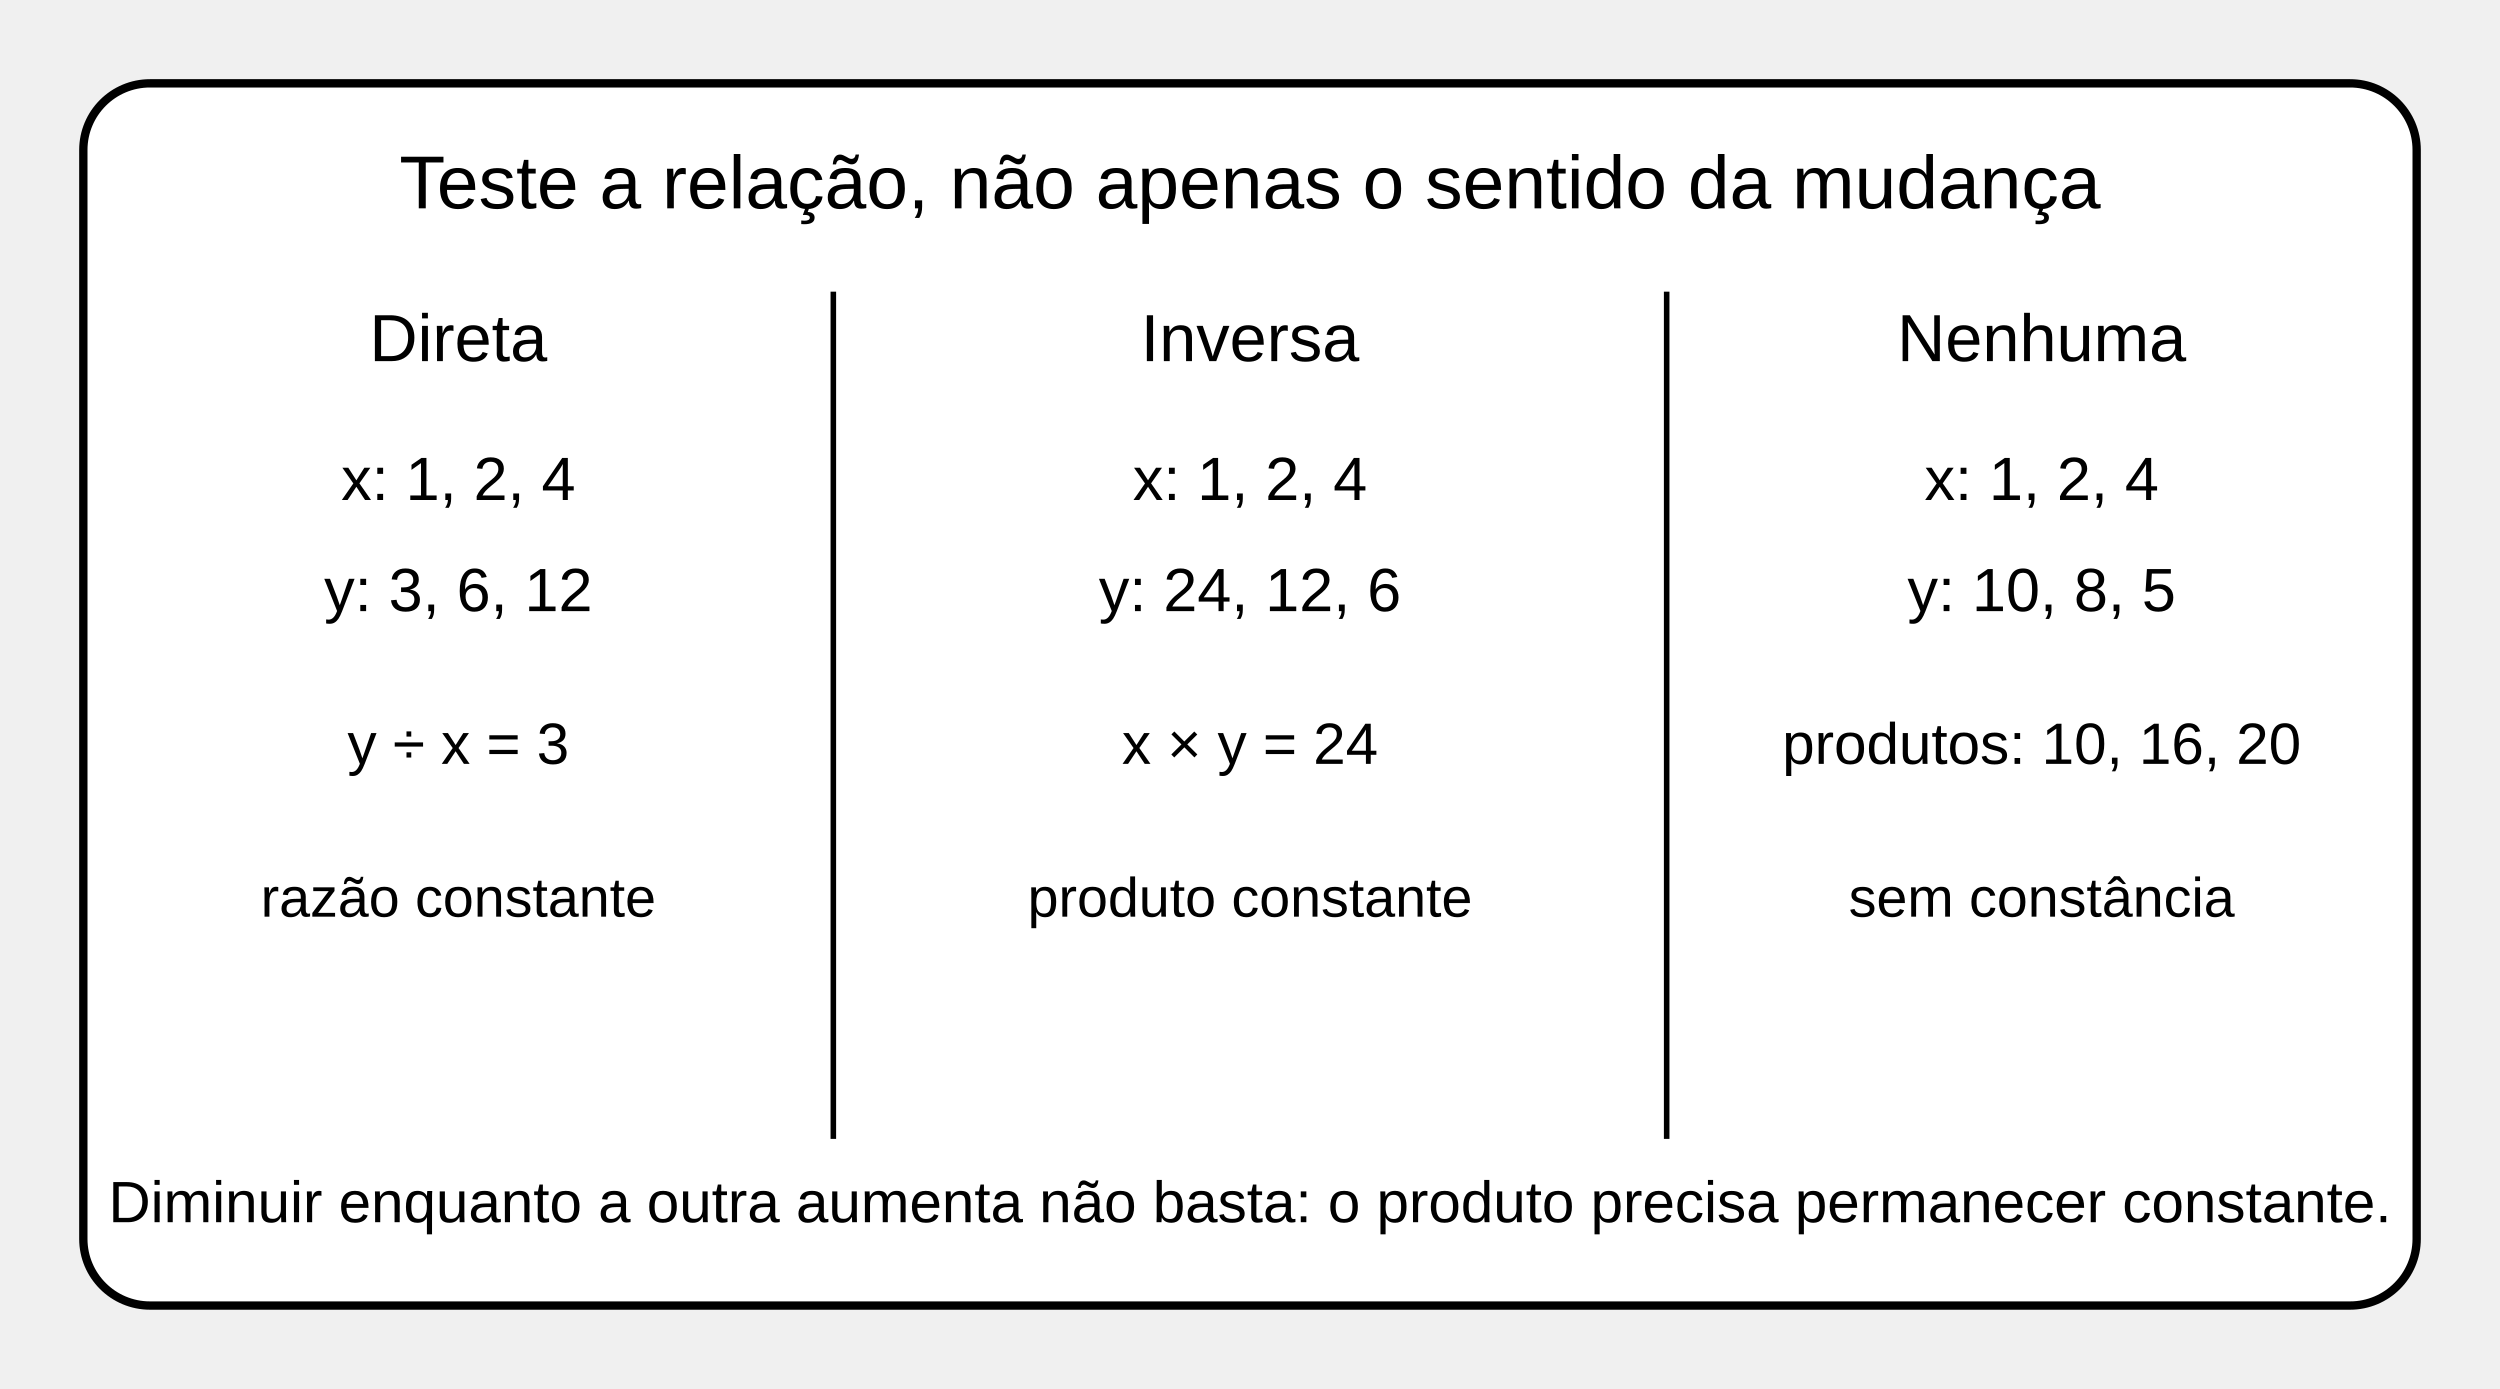
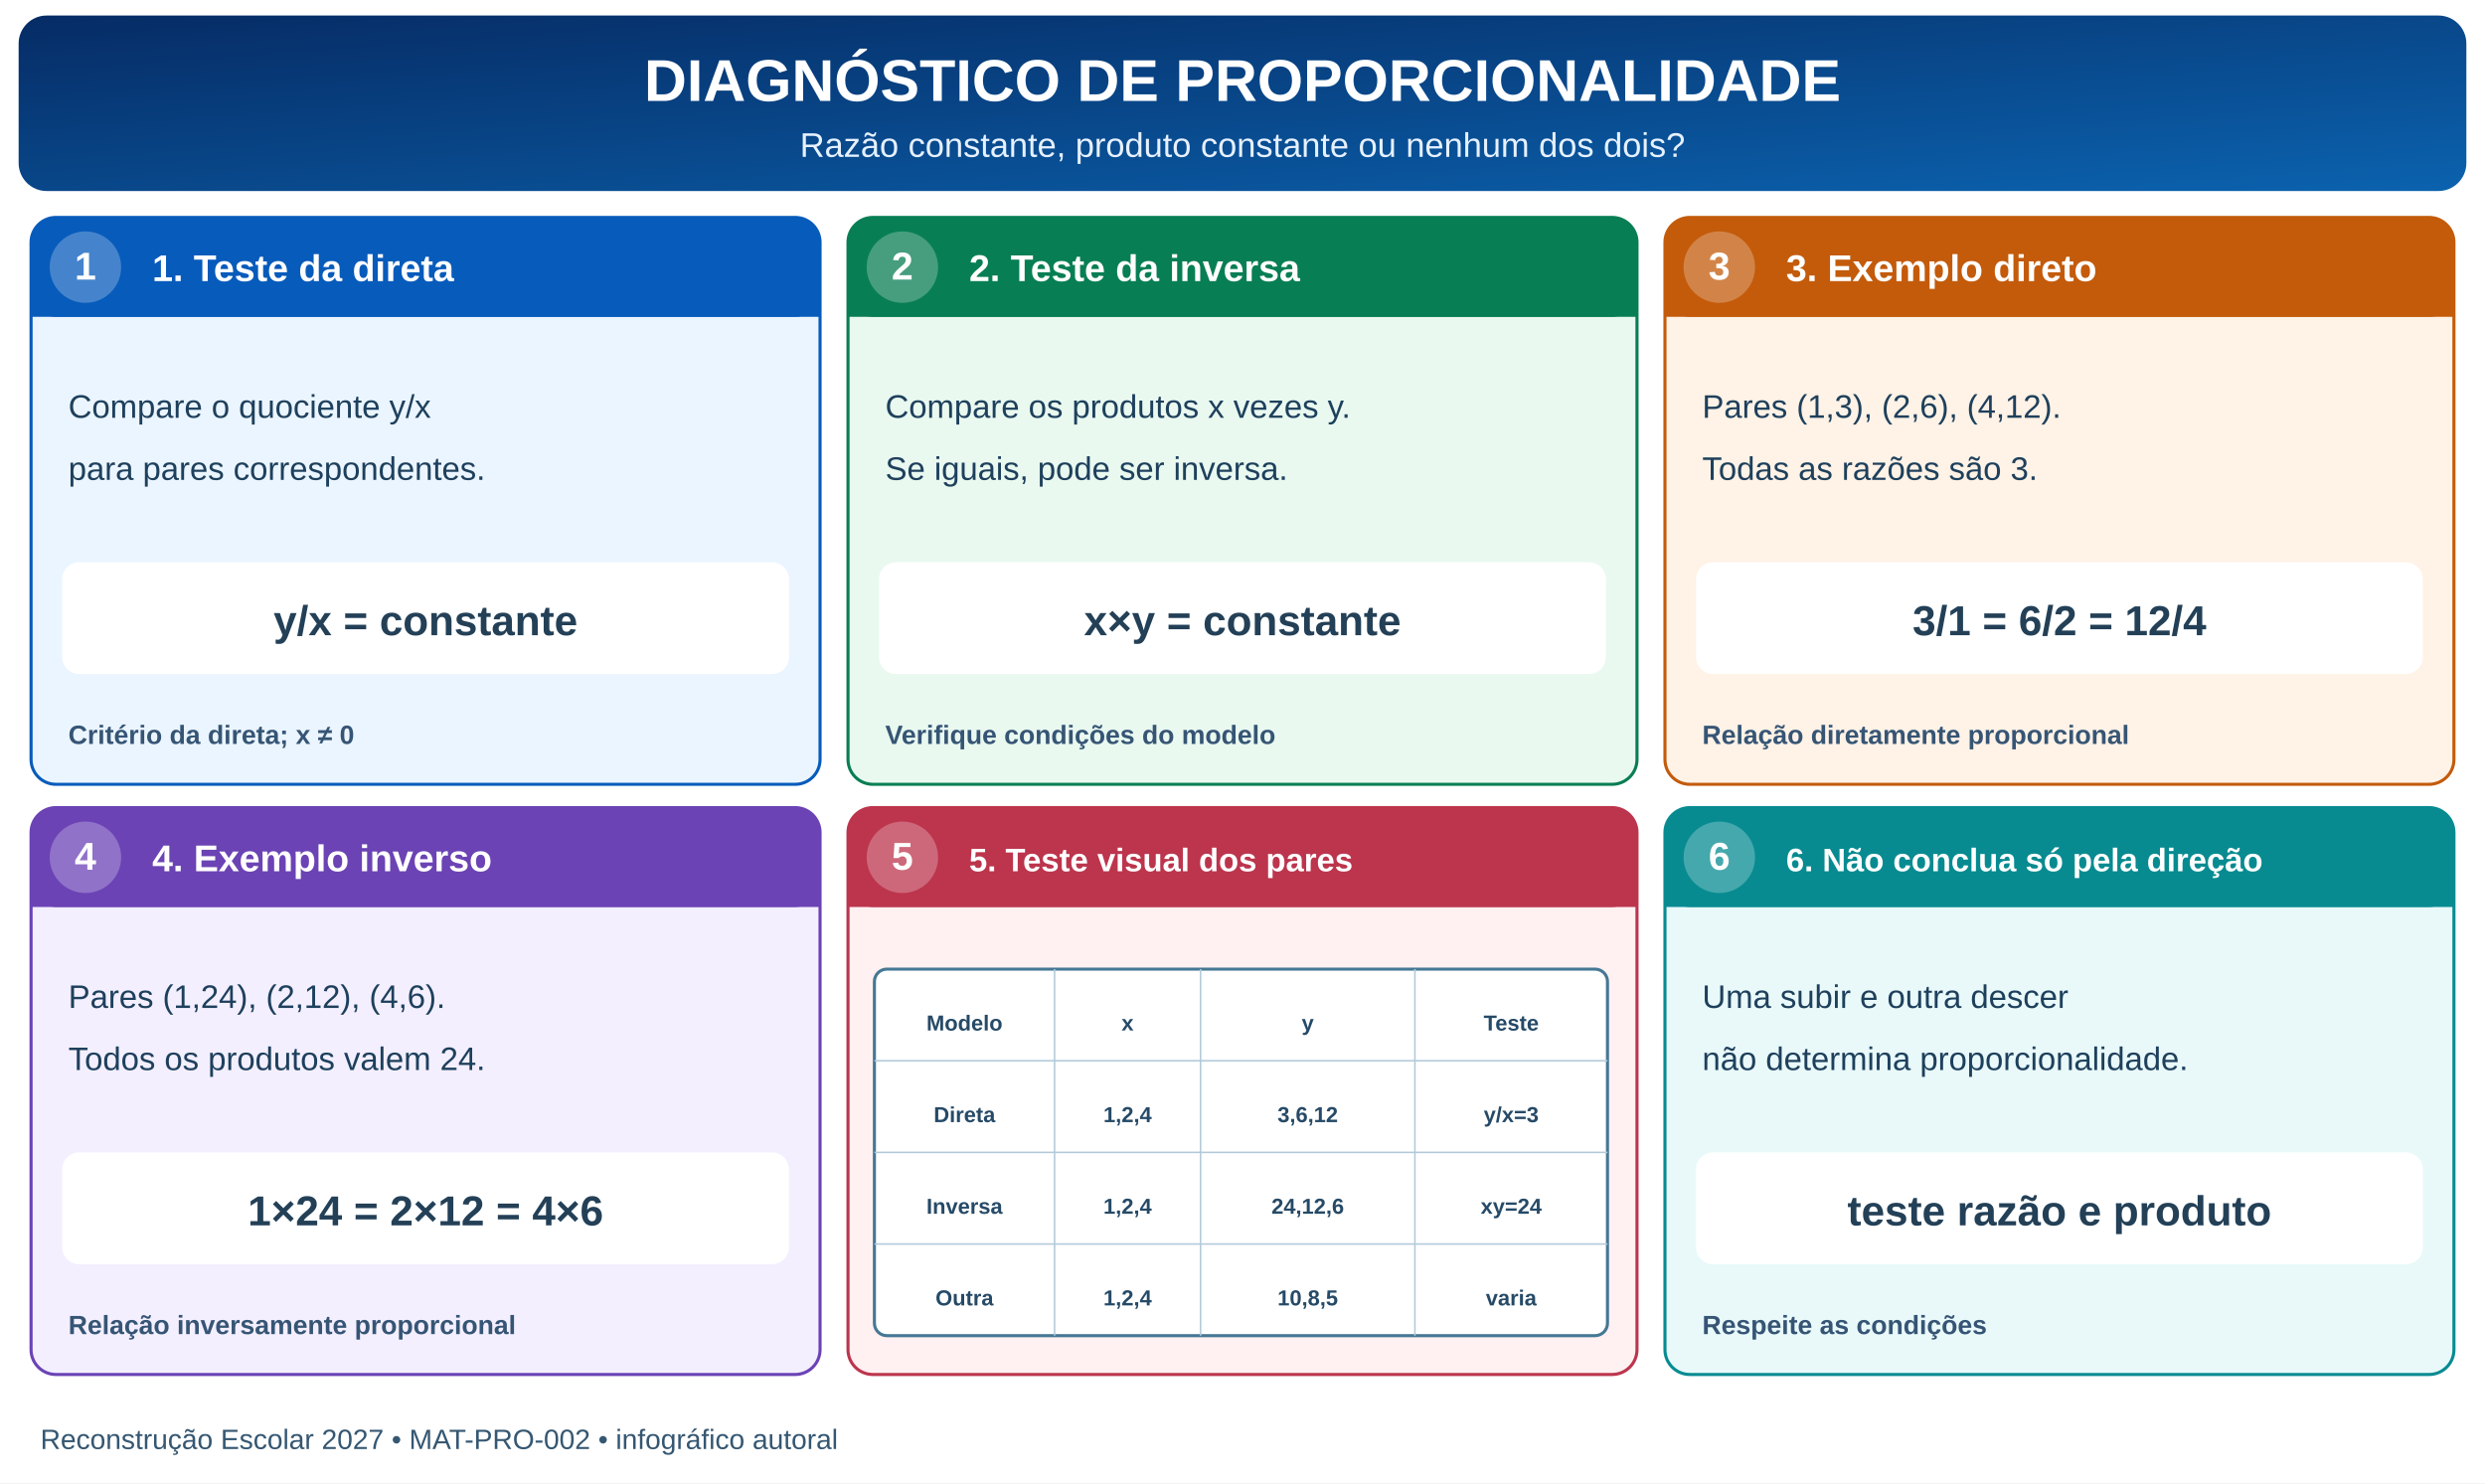
- <svg xmlns="http://www.w3.org/2000/svg" width="900" height="500" viewBox="0 0 900 500" role="img" aria-labelledby="t d">
-   <rect x="30" y="30" width="840" height="440" rx="24" fill="white" stroke="currentColor" stroke-width="3" />
-   <text x="450" y="75" text-anchor="middle" font-size="27" font-family="Arial">Teste a relação, não apenas o sentido da mudança</text>
-   <line x1="300" y1="105" x2="300" y2="410" stroke="currentColor" stroke-width="2" />
-   <line x1="600" y1="105" x2="600" y2="410" stroke="currentColor" stroke-width="2" />
-   <g font-family="Arial" text-anchor="middle">
-     <text x="165" y="130" font-size="24">Direta</text>
-     <text x="450" y="130" font-size="24">Inversa</text>
-     <text x="735" y="130" font-size="24">Nenhuma</text>
-     <text x="165" y="180" font-size="22">x: 1, 2, 4</text>
-     <text x="165" y="220" font-size="22">y: 3, 6, 12</text>
-     <text x="165" y="275" font-size="21">y ÷ x = 3</text>
-     <text x="165" y="330" font-size="20">razão constante</text>
-     <text x="450" y="180" font-size="22">x: 1, 2, 4</text>
-     <text x="450" y="220" font-size="22">y: 24, 12, 6</text>
-     <text x="450" y="275" font-size="21">x × y = 24</text>
-     <text x="450" y="330" font-size="20">produto constante</text>
-     <text x="735" y="180" font-size="22">x: 1, 2, 4</text>
-     <text x="735" y="220" font-size="22">y: 10, 8, 5</text>
-     <text x="735" y="275" font-size="21">produtos: 10, 16, 20</text>
-     <text x="735" y="330" font-size="20">sem constância</text>
-   </g>
-   <text x="450" y="440" text-anchor="middle" font-size="21" font-family="Arial">Diminuir enquanto a outra aumenta não basta: o produto precisa permanecer constante.</text>
+ <svg xmlns="http://www.w3.org/2000/svg" viewBox="0 0 1600 955" role="img" aria-labelledby="title desc">
+   <defs>
+     <linearGradient id="hd" x1="0" y1="0" x2="1" y2="1">
+       <stop offset="0" stop-color="#062c65" />
+       <stop offset="1" stop-color="#0b62ae" />
+     </linearGradient>
+   </defs>
+   <rect width="1600" height="955" fill="#fff" />
+   <rect x="12" y="10" width="1576" height="113" rx="18" fill="url(#hd)" />
+   <text x="800" y="65" text-anchor="middle" font-family="Arial,DejaVu Sans,sans-serif" font-size="38" font-weight="700" fill="#fff">DIAGNÓSTICO DE PROPORCIONALIDADE</text>
+   <text x="800" y="101" text-anchor="middle" font-family="Arial,DejaVu Sans,sans-serif" font-size="22" font-weight="400" fill="#e6f1ff">Razão constante, produto constante ou nenhum dos dois?</text>
+   <rect x="20" y="140" width="508" height="365" rx="16" fill="#ebf5ff" stroke="#075bbb" stroke-width="2" />
+   <rect x="20" y="140" width="508" height="64" rx="16" fill="#075bbb" />
+   <rect x="20" y="186" width="508" height="18" fill="#075bbb" />
+   <circle cx="55" cy="172" r="23" fill="#fff" opacity=".25" />
+   <text x="55" y="180" text-anchor="middle" font-family="Arial,DejaVu Sans,sans-serif" font-size="25" font-weight="700" fill="#fff">1</text>
+   <text x="98" y="181" text-anchor="start" font-family="Arial,DejaVu Sans,sans-serif" font-size="24" font-weight="700" fill="#fff">1. Teste da direta</text>
+   <rect x="546" y="140" width="508" height="365" rx="16" fill="#e9f9f0" stroke="#087e54" stroke-width="2" />
+   <rect x="546" y="140" width="508" height="64" rx="16" fill="#087e54" />
+   <rect x="546" y="186" width="508" height="18" fill="#087e54" />
+   <circle cx="581" cy="172" r="23" fill="#fff" opacity=".25" />
+   <text x="581" y="180" text-anchor="middle" font-family="Arial,DejaVu Sans,sans-serif" font-size="25" font-weight="700" fill="#fff">2</text>
+   <text x="624" y="181" text-anchor="start" font-family="Arial,DejaVu Sans,sans-serif" font-size="24" font-weight="700" fill="#fff">2. Teste da inversa</text>
+   <rect x="1072" y="140" width="508" height="365" rx="16" fill="#fff2e6" stroke="#c35b0b" stroke-width="2" />
+   <rect x="1072" y="140" width="508" height="64" rx="16" fill="#c35b0b" />
+   <rect x="1072" y="186" width="508" height="18" fill="#c35b0b" />
+   <circle cx="1107" cy="172" r="23" fill="#fff" opacity=".25" />
+   <text x="1107" y="180" text-anchor="middle" font-family="Arial,DejaVu Sans,sans-serif" font-size="25" font-weight="700" fill="#fff">3</text>
+   <text x="1150" y="181" text-anchor="start" font-family="Arial,DejaVu Sans,sans-serif" font-size="24" font-weight="700" fill="#fff">3. Exemplo direto</text>
+   <rect x="20" y="520" width="508" height="365" rx="16" fill="#f3efff" stroke="#6b43b5" stroke-width="2" />
+   <rect x="20" y="520" width="508" height="64" rx="16" fill="#6b43b5" />
+   <rect x="20" y="566" width="508" height="18" fill="#6b43b5" />
+   <circle cx="55" cy="552" r="23" fill="#fff" opacity=".25" />
+   <text x="55" y="560" text-anchor="middle" font-family="Arial,DejaVu Sans,sans-serif" font-size="25" font-weight="700" fill="#fff">4</text>
+   <text x="98" y="561" text-anchor="start" font-family="Arial,DejaVu Sans,sans-serif" font-size="24" font-weight="700" fill="#fff">4. Exemplo inverso</text>
+   <rect x="546" y="520" width="508" height="365" rx="16" fill="#fff0f2" stroke="#bc354d" stroke-width="2" />
+   <rect x="546" y="520" width="508" height="64" rx="16" fill="#bc354d" />
+   <rect x="546" y="566" width="508" height="18" fill="#bc354d" />
+   <circle cx="581" cy="552" r="23" fill="#fff" opacity=".25" />
+   <text x="581" y="560" text-anchor="middle" font-family="Arial,DejaVu Sans,sans-serif" font-size="25" font-weight="700" fill="#fff">5</text>
+   <text x="624" y="561" text-anchor="start" font-family="Arial,DejaVu Sans,sans-serif" font-size="21" font-weight="700" fill="#fff">5. Teste visual dos pares</text>
+   <rect x="1072" y="520" width="508" height="365" rx="16" fill="#e9f9fa" stroke="#078b91" stroke-width="2" />
+   <rect x="1072" y="520" width="508" height="64" rx="16" fill="#078b91" />
+   <rect x="1072" y="566" width="508" height="18" fill="#078b91" />
+   <circle cx="1107" cy="552" r="23" fill="#fff" opacity=".25" />
+   <text x="1107" y="560" text-anchor="middle" font-family="Arial,DejaVu Sans,sans-serif" font-size="25" font-weight="700" fill="#fff">6</text>
+   <text x="1150" y="561" text-anchor="start" font-family="Arial,DejaVu Sans,sans-serif" font-size="21" font-weight="700" fill="#fff">6. Não conclua só pela direção</text>
+   <text x="26" y="933" text-anchor="start" font-family="Arial,DejaVu Sans,sans-serif" font-size="18" font-weight="400" fill="#355772">Reconstrução Escolar 2027 • MAT-PRO-002 • infográfico autoral</text>
+   <text x="44" y="269" font-family="Arial,DejaVu Sans,sans-serif" font-size="21" text-anchor="start" font-weight="400" fill="#1e405c">Compare o quociente y/x</text>
+   <text x="44" y="309" font-family="Arial,DejaVu Sans,sans-serif" font-size="21" text-anchor="start" font-weight="400" fill="#1e405c">para pares correspondentes.</text>
+   <rect x="40" y="362" width="468" height="72" rx="11" fill="#fff" />
+   <text x="274" y="409" font-family="Arial,DejaVu Sans,sans-serif" font-size="27" text-anchor="middle" font-weight="700" fill="#234057">y/x = constante</text>
+   <text x="44" y="479" font-family="Arial,DejaVu Sans,sans-serif" font-size="17" text-anchor="start" font-weight="700" fill="#365575">Critério da direta; x ≠ 0</text>
+   <text x="570" y="269" font-family="Arial,DejaVu Sans,sans-serif" font-size="21" text-anchor="start" font-weight="400" fill="#1e405c">Compare os produtos x vezes y.</text>
+   <text x="570" y="309" font-family="Arial,DejaVu Sans,sans-serif" font-size="21" text-anchor="start" font-weight="400" fill="#1e405c">Se iguais, pode ser inversa.</text>
+   <rect x="566" y="362" width="468" height="72" rx="11" fill="#fff" />
+   <text x="800" y="409" font-family="Arial,DejaVu Sans,sans-serif" font-size="27" text-anchor="middle" font-weight="700" fill="#234057">x×y = constante</text>
+   <text x="570" y="479" font-family="Arial,DejaVu Sans,sans-serif" font-size="17" text-anchor="start" font-weight="700" fill="#365575">Verifique condições do modelo</text>
+   <text x="1096" y="269" font-family="Arial,DejaVu Sans,sans-serif" font-size="21" text-anchor="start" font-weight="400" fill="#1e405c">Pares (1,3), (2,6), (4,12).</text>
+   <text x="1096" y="309" font-family="Arial,DejaVu Sans,sans-serif" font-size="21" text-anchor="start" font-weight="400" fill="#1e405c">Todas as razões são 3.</text>
+   <rect x="1092" y="362" width="468" height="72" rx="11" fill="#fff" />
+   <text x="1326" y="409" font-family="Arial,DejaVu Sans,sans-serif" font-size="27" text-anchor="middle" font-weight="700" fill="#234057">3/1 = 6/2 = 12/4</text>
+   <text x="1096" y="479" font-family="Arial,DejaVu Sans,sans-serif" font-size="17" text-anchor="start" font-weight="700" fill="#365575">Relação diretamente proporcional</text>
+   <text x="44" y="649" font-family="Arial,DejaVu Sans,sans-serif" font-size="21" text-anchor="start" font-weight="400" fill="#1e405c">Pares (1,24), (2,12), (4,6).</text>
+   <text x="44" y="689" font-family="Arial,DejaVu Sans,sans-serif" font-size="21" text-anchor="start" font-weight="400" fill="#1e405c">Todos os produtos valem 24.</text>
+   <rect x="40" y="742" width="468" height="72" rx="11" fill="#fff" />
+   <text x="274" y="789" font-family="Arial,DejaVu Sans,sans-serif" font-size="27" text-anchor="middle" font-weight="700" fill="#234057">1×24 = 2×12 = 4×6</text>
+   <text x="44" y="859" font-family="Arial,DejaVu Sans,sans-serif" font-size="17" text-anchor="start" font-weight="700" fill="#365575">Relação inversamente proporcional</text>
+   <rect x="563" y="624" width="472" height="236" rx="8" fill="#fff" stroke="#457894" stroke-width="2" />
+   <line x1="679" y1="624" x2="679" y2="860" stroke="#b1cada" />
+   <line x1="773" y1="624" x2="773" y2="860" stroke="#b1cada" />
+   <line x1="911" y1="624" x2="911" y2="860" stroke="#b1cada" />
+   <line x1="563" y1="683" x2="1035" y2="683" stroke="#b1cada" />
+   <line x1="563" y1="742" x2="1035" y2="742" stroke="#b1cada" />
+   <line x1="563" y1="801" x2="1035" y2="801" stroke="#b1cada" />
+   <text x="621" y="663.53" font-family="Arial,DejaVu Sans,sans-serif" font-size="14" text-anchor="middle" font-weight="700" fill="#264a67">Modelo</text>
+   <text x="726" y="663.53" font-family="Arial,DejaVu Sans,sans-serif" font-size="14" text-anchor="middle" font-weight="700" fill="#264a67">x</text>
+   <text x="842" y="663.53" font-family="Arial,DejaVu Sans,sans-serif" font-size="14" text-anchor="middle" font-weight="700" fill="#264a67">y</text>
+   <text x="973" y="663.53" font-family="Arial,DejaVu Sans,sans-serif" font-size="14" text-anchor="middle" font-weight="700" fill="#264a67">Teste</text>
+   <text x="621" y="722.53" font-family="Arial,DejaVu Sans,sans-serif" font-size="14" text-anchor="middle" font-weight="600" fill="#264a67">Direta</text>
+   <text x="726" y="722.53" font-family="Arial,DejaVu Sans,sans-serif" font-size="14" text-anchor="middle" font-weight="600" fill="#264a67">1,2,4</text>
+   <text x="842" y="722.53" font-family="Arial,DejaVu Sans,sans-serif" font-size="14" text-anchor="middle" font-weight="600" fill="#264a67">3,6,12</text>
+   <text x="973" y="722.53" font-family="Arial,DejaVu Sans,sans-serif" font-size="14" text-anchor="middle" font-weight="600" fill="#264a67">y/x=3</text>
+   <text x="621" y="781.53" font-family="Arial,DejaVu Sans,sans-serif" font-size="14" text-anchor="middle" font-weight="600" fill="#264a67">Inversa</text>
+   <text x="726" y="781.53" font-family="Arial,DejaVu Sans,sans-serif" font-size="14" text-anchor="middle" font-weight="600" fill="#264a67">1,2,4</text>
+   <text x="842" y="781.53" font-family="Arial,DejaVu Sans,sans-serif" font-size="14" text-anchor="middle" font-weight="600" fill="#264a67">24,12,6</text>
+   <text x="973" y="781.53" font-family="Arial,DejaVu Sans,sans-serif" font-size="14" text-anchor="middle" font-weight="600" fill="#264a67">xy=24</text>
+   <text x="621" y="840.53" font-family="Arial,DejaVu Sans,sans-serif" font-size="14" text-anchor="middle" font-weight="600" fill="#264a67">Outra</text>
+   <text x="726" y="840.53" font-family="Arial,DejaVu Sans,sans-serif" font-size="14" text-anchor="middle" font-weight="600" fill="#264a67">1,2,4</text>
+   <text x="842" y="840.53" font-family="Arial,DejaVu Sans,sans-serif" font-size="14" text-anchor="middle" font-weight="600" fill="#264a67">10,8,5</text>
+   <text x="973" y="840.53" font-family="Arial,DejaVu Sans,sans-serif" font-size="14" text-anchor="middle" font-weight="600" fill="#264a67">varia</text>
+   <text x="1096" y="649" font-family="Arial,DejaVu Sans,sans-serif" font-size="21" text-anchor="start" font-weight="400" fill="#1e405c">Uma subir e outra descer</text>
+   <text x="1096" y="689" font-family="Arial,DejaVu Sans,sans-serif" font-size="21" text-anchor="start" font-weight="400" fill="#1e405c">não determina proporcionalidade.</text>
+   <rect x="1092" y="742" width="468" height="72" rx="11" fill="#fff" />
+   <text x="1326" y="789" font-family="Arial,DejaVu Sans,sans-serif" font-size="27" text-anchor="middle" font-weight="700" fill="#234057">teste razão e produto</text>
+   <text x="1096" y="859" font-family="Arial,DejaVu Sans,sans-serif" font-size="17" text-anchor="start" font-weight="700" fill="#365575">Respeite as condições</text>
</svg>
